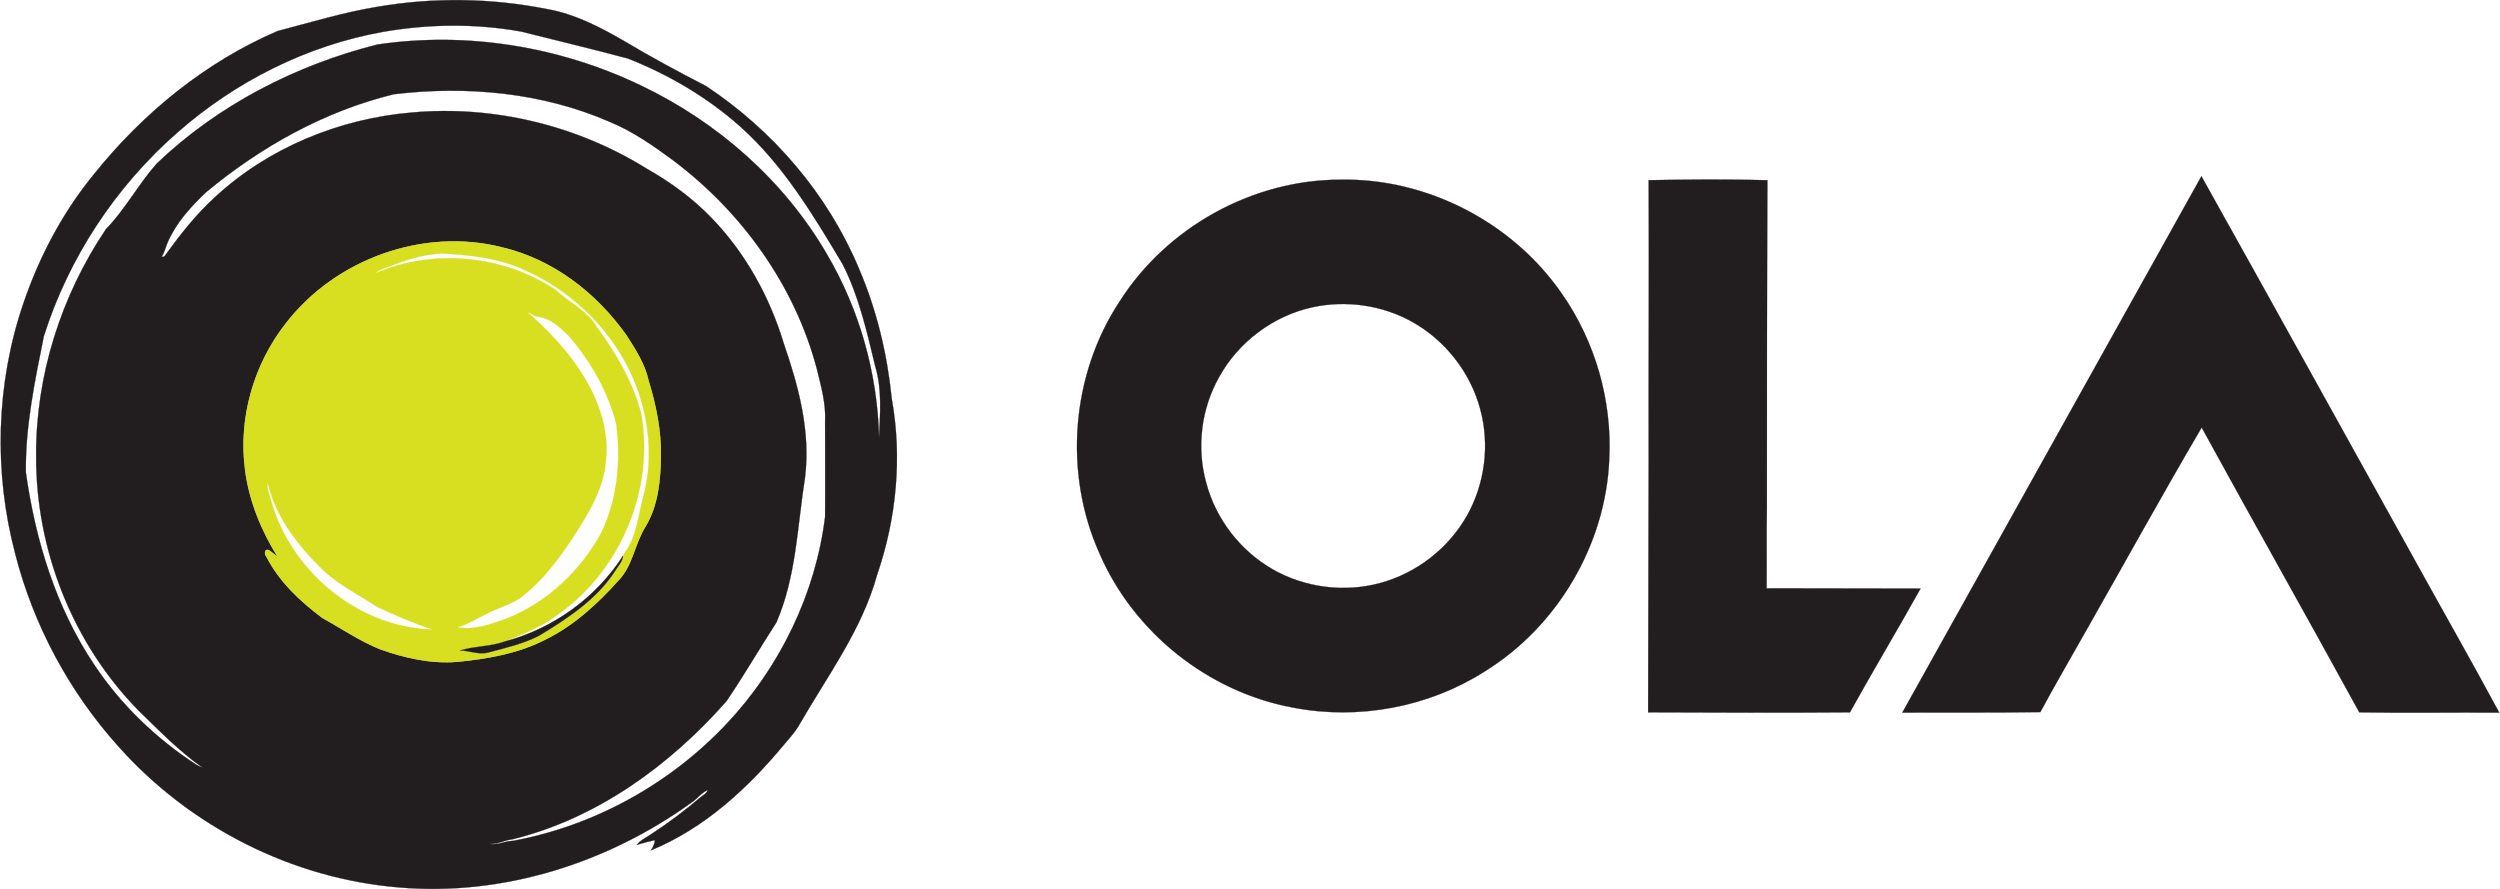
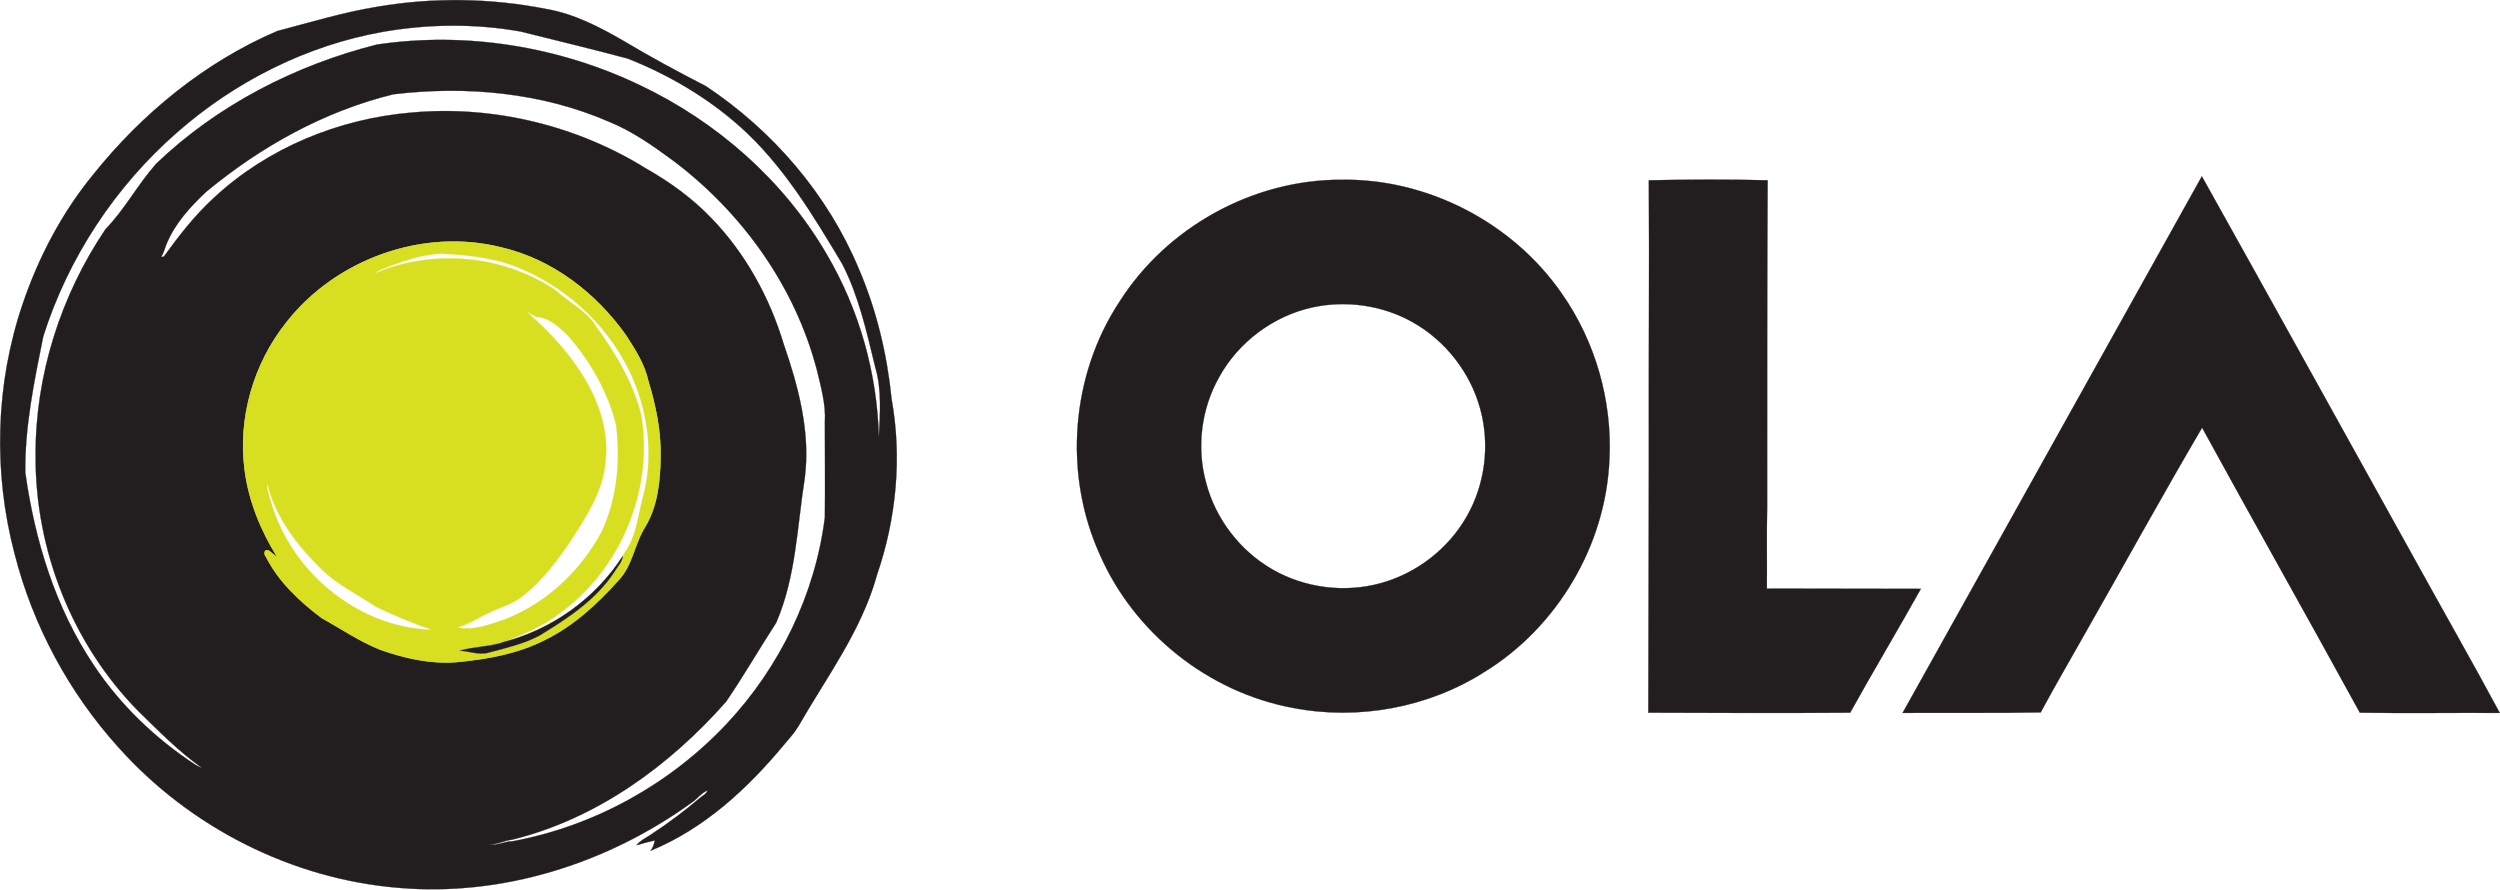
- <svg xmlns="http://www.w3.org/2000/svg" width="2500" height="889" viewBox="76.348 78.461 944.831 336.135">
-   <path fill="#221E1F" stroke="#221E1F" stroke-width=".094" d="M219 81c21.1-3.6 42.9-3.3 64 .9 10.4 1.8 20 6.8 29 12 10.2 6.1 20.6 11.7 31.1 17.1 25.3 16.8 46 40.8 57.8 69 6.7 15.6 10.7 32.3 12.4 49.2 4 22.2 1.8 45.2-5.5 66.5-5.8 21.1-19.1 38.7-29.8 57.398-1.5 2.5-3.6 4.7-5.5 7C358.7 376.7 342.4 391.7 322.2 400c.9-1.2 1.4-2.5 1.6-3.9-2.3.5-4.6 1.102-6.9 1.802 1.3-1.7 3.3-2.602 5.1-3.802 6.6-4.3 12.9-9 18.9-14.1 1-.9 2.4-1.4 2.8-2.8-2.4 1-3.9 3.3-6.1 4.7-31.7 22.9-71.4 35.5-110.6 32.1-40.4-3.3-78.9-22.9-105.9-53.1-18.7-20.7-32.3-46-39.2-73-8.2-31-7.3-64.4 3.1-94.8 6-17.6 14.8-34.3 26.6-48.7 18.5-23.1 42.2-42.5 69.5-54.2 12.6-3.3 25-7.1 37.9-9.2m2 9.5c-28.7 5.1-55.7 18.7-77.6 37.9-23.5 20.5-41.3 47.5-50.7 77.2-3.4 16.9-7 34.1-6.8 51.4 3.6 25.7 11.4 51.3 26 73 10 15 23.3 27.7 38.3 37.5.8.5 1.7.9 2.5 1.2-8.8-6.2-16.3-13.9-24-21.4-25-25.3-39-60.8-38.9-96.3-.2-30.4 9.4-60.7 26.4-85.9 7.3-7.5 12.2-16.9 19.2-24.8 23.1-22.1 52.5-37.2 83.4-45 33.7-5 68.8.7 99.5 15.4 29 13.8 54.2 35.9 70.4 63.7 12.4 21 19.2 45.2 19.8 69.5.4-8.9 1.2-18.1-1.4-26.8-3.2-13.2-6.2-26.7-12.4-38.8-11.1-18.6-22.5-37.6-38.8-52.1-12.4-11-26.9-19.5-42.3-25.6-13.4-3.6-26.9-6.8-40.4-10.2-17.2-3.1-35-2.9-52.2.1m4 23.6c-26.2 6.4-50.3 19.9-70.9 37-5.9 5.6-11.5 11.7-14.7 19.3-.7 1.7-1.1 3.6-2.2 5.2.3 0 .8-.1 1.1-.2 5.7-7.9 11.7-15.6 18.9-22.2 20.3-18.9 47.3-29.9 74.7-32.2 30.9-2.8 62.5 4.9 88.7 21.2 9 5.1 17.4 11.2 24.6 18.7 12.8 13.2 22 29.9 27.3 47.5 5.6 16.2 10.2 33.4 8 50.7-2.9 18.301-3.3 37.4-10.8 54.7-6.4 9.9-12.3 20.102-18.9 29.8-21.5 24.4-49.1 44.4-80.9 52.2-3 .3-5.7 2-8.8 1.7 3.1.7 5.9-1.1 9-1.1 30.8-5.7 59.5-21.602 80.9-44.4 20-21.3 33.5-49 37.1-78.1.1-12 0-23.9 0-35.9.4-6.8-1.5-13.4-3.1-20-8.3-31.5-28.3-59.3-54.2-78.8-7.6-5.6-15.4-11.1-24.2-14.7-25.5-11.1-54.1-13.7-81.6-10.4m-40.6 86.4c-12.3 15.5-18.2 36-15.6 55.6 1.5 11.801 6.1 22.9 12.3 32.9-.8-.6-2.4-1.9-3.2-2.5-1.9-.7-1.9 1.5-1 2.5 4.8 9.4 12.7 16.8 21.1 23.1 7.3 4 14.2 8.802 22 11.9 9.3 3.3 19.1 5.5 29 4.7 11.4-1.102 23-3.102 33.3-8.4 10.7-5.2 19.7-13.5 27.6-22.3 5.6-5.7 6.2-14.1 10.4-20.6 4.7-7.9 5.6-17.4 5.7-26.4.2-9.7-1.8-19.3-4.6-28.5-1.4-6.4-5-12-8.5-17.4-11.3-15.9-27.7-28.6-46.9-33.1-29.7-7.6-62.9 4.4-81.6 28.5zM908.5 145.1c26.8 47.9 53.4 96.1 80.1 144.1 10.802 19.6 21.9 39 32.5 58.7-17.7-.1-35.3.2-52.9-.1-19.7-36-39.9-71.7-59.602-107.7-14.8 25.2-28.898 50.8-43.3 76.1-5.898 10.5-12 20.898-17.7 31.5-17.398.3-34.8.1-52.198.2 10.9-19.6 21.9-39.2 32.8-58.8 26.7-48 53.6-96 80.3-144zM699.5 146.6c15-.3 29.9-.4 44.9 0-.2 41.4-.2 82.7-.2 124.1-.2 10.1 0 20.1-.102 30.2 19.4.1 38.802 0 58.2.1-8.7 15.6-18 31.1-26.7 46.8-25.398.2-50.8.102-76.3 0 .102-31.9.102-63.9.202-95.8-.1-35.2.2-70.3 0-105.4zM499.5 192.4c17.8-28 50.2-46 83.5-46 32.7-.6 65 16.1 83.6 43 12.7 18.1 19.102 40.5 18 62.6-1.3 32.4-19.6 63.4-47.198 80.4C616.2 345.9 589.7 350.8 565 346c-32-5.9-60.2-28.4-73.1-58.2-13.7-30.4-10.8-67.6 7.6-95.4m73 2.2c-14.8 3.2-28.1 13.1-35.4 26.4-6.8 12-8.6 26.7-4.898 40 3.6 13.7 12.898 25.7 25.1 32.7s27.2 8.898 40.7 5.2c13.7-3.7 25.7-13 32.7-25.301 6.898-12.101 8.8-27 5.1-40.5-3.7-13.8-13.2-26-25.8-33C598.7 193.8 585.1 191.9 572.5 194.6z" />
+ <svg xmlns="http://www.w3.org/2000/svg" viewBox="76.348 78.461 944.831 336.135">
+   <path fill="#221E1F" stroke="#221E1F" stroke-width=".094" d="M219 81c21.1-3.6 42.9-3.3 64 .9 10.4 1.8 20 6.8 29 12 10.2 6.1 20.6 11.7 31.1 17.1 25.3 16.8 46 40.8 57.8 69 6.7 15.6 10.7 32.3 12.4 49.2 4 22.2 1.8 45.2-5.5 66.5-5.8 21.1-19.1 38.7-29.8 57.398-1.5 2.5-3.6 4.7-5.5 7C358.7 376.7 342.4 391.7 322.2 400c.9-1.2 1.4-2.5 1.6-3.9-2.3.5-4.6 1.102-6.9 1.802 1.3-1.7 3.3-2.602 5.1-3.802 6.6-4.3 12.9-9 18.9-14.1 1-.9 2.4-1.4 2.8-2.8-2.4 1-3.9 3.3-6.1 4.7-31.7 22.9-71.4 35.5-110.6 32.1-40.4-3.3-78.9-22.9-105.9-53.1-18.7-20.7-32.3-46-39.2-73-8.2-31-7.3-64.4 3.1-94.8 6-17.6 14.8-34.3 26.6-48.7 18.5-23.1 42.2-42.5 69.5-54.2 12.6-3.3 25-7.1 37.9-9.2m2 9.5c-28.7 5.1-55.7 18.7-77.6 37.9-23.5 20.5-41.3 47.5-50.7 77.2-3.4 16.9-7 34.1-6.8 51.4 3.6 25.7 11.4 51.3 26 73 10 15 23.3 27.7 38.3 37.5.8.5 1.7.9 2.5 1.2-8.8-6.2-16.3-13.9-24-21.4-25-25.3-39-60.8-38.9-96.3-.2-30.4 9.4-60.7 26.4-85.9 7.3-7.5 12.2-16.9 19.2-24.8 23.1-22.1 52.5-37.2 83.4-45 33.7-5 68.8.7 99.5 15.4 29 13.8 54.2 35.9 70.4 63.7 12.4 21 19.2 45.2 19.8 69.5.4-8.9 1.2-18.1-1.4-26.8-3.2-13.2-6.2-26.7-12.4-38.8-11.1-18.6-22.5-37.6-38.8-52.1-12.4-11-26.9-19.5-42.3-25.6-13.4-3.6-26.9-6.8-40.4-10.2-17.2-3.1-35-2.9-52.2.1m4 23.6c-26.2 6.4-50.3 19.9-70.9 37-5.9 5.6-11.5 11.7-14.7 19.3-.7 1.7-1.1 3.6-2.2 5.2.3 0 .8-.1 1.1-.2 5.7-7.9 11.7-15.6 18.9-22.2 20.3-18.9 47.3-29.9 74.7-32.2 30.9-2.8 62.5 4.9 88.7 21.2 9 5.1 17.4 11.2 24.6 18.7 12.8 13.2 22 29.9 27.3 47.5 5.6 16.2 10.2 33.4 8 50.7-2.9 18.301-3.3 37.4-10.8 54.7-6.4 9.9-12.3 20.102-18.9 29.8-21.5 24.4-49.1 44.4-80.9 52.2-3 .3-5.7 2-8.8 1.7 3.1.7 5.9-1.1 9-1.1 30.8-5.7 59.5-21.602 80.9-44.4 20-21.3 33.5-49 37.1-78.1.1-12 0-23.9 0-35.9.4-6.8-1.5-13.4-3.1-20-8.3-31.5-28.3-59.3-54.2-78.8-7.6-5.6-15.4-11.1-24.2-14.7-25.5-11.1-54.1-13.7-81.6-10.4m-40.6 86.4c-12.3 15.5-18.2 36-15.6 55.6 1.5 11.801 6.1 22.9 12.3 32.9-.8-.6-2.4-1.9-3.2-2.5-1.9-.7-1.9 1.5-1 2.5 4.8 9.4 12.7 16.8 21.1 23.1 7.3 4 14.2 8.802 22 11.9 9.3 3.3 19.1 5.5 29 4.7 11.4-1.102 23-3.102 33.3-8.4 10.7-5.2 19.7-13.5 27.6-22.3 5.6-5.7 6.2-14.1 10.4-20.6 4.7-7.9 5.6-17.4 5.7-26.4.2-9.7-1.8-19.3-4.6-28.5-1.4-6.4-5-12-8.5-17.4-11.3-15.9-27.7-28.6-46.9-33.1-29.7-7.6-62.9 4.4-81.6 28.5zm724.1-55.4c26.8 47.9 53.4 96.1 80.1 144.1 10.802 19.6 21.9 39 32.5 58.7-17.7-.1-35.3.2-52.9-.1-19.7-36-39.9-71.7-59.602-107.7-14.8 25.2-28.898 50.8-43.3 76.1-5.898 10.5-12 20.898-17.7 31.5-17.398.3-34.8.1-52.198.2 10.9-19.6 21.9-39.2 32.8-58.8 26.7-48 53.6-96 80.3-144zm-209 1.5c15-.3 29.9-.4 44.9 0-.2 41.4-.2 82.7-.2 124.1-.2 10.1 0 20.1-.102 30.2 19.4.1 38.802 0 58.2.1-8.7 15.6-18 31.1-26.7 46.8-25.398.2-50.8.102-76.3 0 .102-31.9.102-63.9.202-95.8-.1-35.2.2-70.3 0-105.4zm-200 45.8c17.8-28 50.2-46 83.5-46 32.7-.6 65 16.1 83.6 43 12.7 18.1 19.102 40.5 18 62.6-1.3 32.4-19.6 63.4-47.198 80.4C616.2 345.9 589.7 350.8 565 346c-32-5.9-60.2-28.4-73.1-58.2-13.7-30.4-10.8-67.6 7.6-95.4m73 2.2c-14.8 3.2-28.1 13.1-35.4 26.4-6.8 12-8.6 26.7-4.898 40 3.6 13.7 12.898 25.7 25.1 32.7s27.2 8.898 40.7 5.2c13.7-3.7 25.7-13 32.7-25.301 6.898-12.101 8.8-27 5.1-40.5-3.7-13.8-13.2-26-25.8-33C598.7 193.8 585.1 191.9 572.5 194.6z" />
  <path fill="#D7DF20" stroke="#D7DF20" stroke-width=".094" d="M184.4 200.5c18.7-24.1 51.9-36.1 81.6-28.5 19.2 4.5 35.6 17.2 46.9 33.1 3.5 5.4 7.1 11 8.5 17.4 2.8 9.2 4.8 18.8 4.6 28.5-.1 9-1 18.5-5.7 26.4-4.2 6.5-4.8 14.898-10.4 20.6-7.9 8.8-16.9 17.1-27.6 22.3-10.3 5.3-21.9 7.3-33.3 8.4-9.9.8-19.7-1.4-29-4.7-7.8-3.1-14.7-7.9-22-11.9-8.4-6.3-16.3-13.698-21.1-23.1-.9-1-.9-3.2 1-2.5.8.6 2.4 1.9 3.2 2.5-6.2-10-10.8-21.1-12.3-32.9-2.6-19.6 3.3-40.1 15.6-55.6m36.5-20.4c-1 .4-2.1.9-2.9 1.7 21.9-9.4 48.3-7 68.1 6.2 5.2 4.8 12 7.9 15.7 14.1 7.3 10 13.7 20.9 16.8 32.9 4.9 28.2-7.5 58.5-30.7 75.2-6.2 4.898-13.6 7.898-20.9 10.8-5.4 2-11.4 1.7-16.9 3.4 3.6.1 7.3 1.8 10.9.698 6.4-1.698 13-3.198 19-6.3 10.7-6.5 21.6-13.6 28.6-24.3 1.1-1.899 2.9-3.601 3.1-5.899l.5-.899c.1-.101.3-.4.4-.601 4.2-5.899 4.8-13.301 6.6-20.199 4.2-15 2.4-31.3-3.7-45.5-7.9-18.1-22.9-32.8-40.9-40.8-9.9-4.6-20.9-5.8-31.6-6.3-7.7.4-15 3-22.1 5.8m54.4 16.1c5.8 5.1 11.2 10.5 15.9 16.5 8.9 11.3 15.7 25.5 14 40.2-.9 11-7.1 20.5-12.9 29.5-5.2 7.8-11 15.5-18.5 21.398-3.7 3-8.5 4.2-12.8 6.3-4 1.9-7.7 4.4-12 5.5 6.3 1.302 12.5-1.1 18.3-3.1 15.6-6.1 28.4-18.2 36.3-32.8 6-12.602 7.3-27 5.6-40.7-3.1-12.4-9.6-23.7-17.9-33.4-3.4-3.4-7.2-7-12.2-7.4-1.4-.498-2.5-1.398-3.8-1.998m-97.2 69.7c6.9 27.7 32.9 49.9 61.7 50.6-7.4-2.4-14.5-5.5-21.5-8.8-6.9-4.7-14.7-8.3-20.7-14.4-9.1-8.899-17.3-19.6-20.2-32.2-.4 1.6.2 3.2.7 4.8z" />
-   <path fill="#AEAF85" stroke="#AEAF85" stroke-width=".094" d="M312.2 287.7a3.092 3.092 0 0 1 0 0z" />
+   <path fill="#AEAF85" stroke="#AEAF85" stroke-width=".094" d="M312.2 287.7z" />
  <path fill="#221E1F" stroke="#221E1F" stroke-width=".094" d="M267 321c18.2-4.8 34.5-16.5 44.7-32.4-.2 2.301-2 4-3.1 5.9-7 10.7-17.9 17.8-28.6 24.3-6 3.102-12.6 4.602-19 6.3-3.6 1.102-7.3-.6-10.9-.698C255.6 322.7 261.6 323 267 321z" />
</svg>
